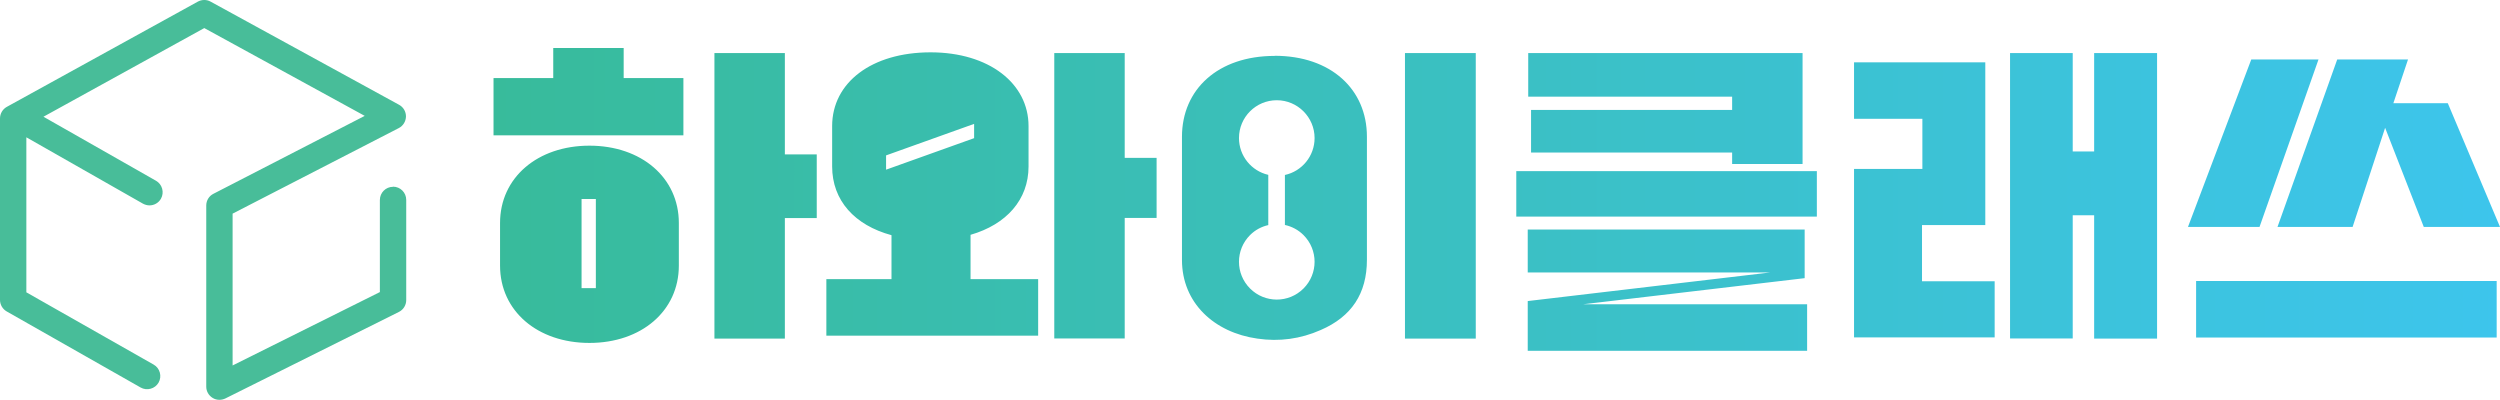
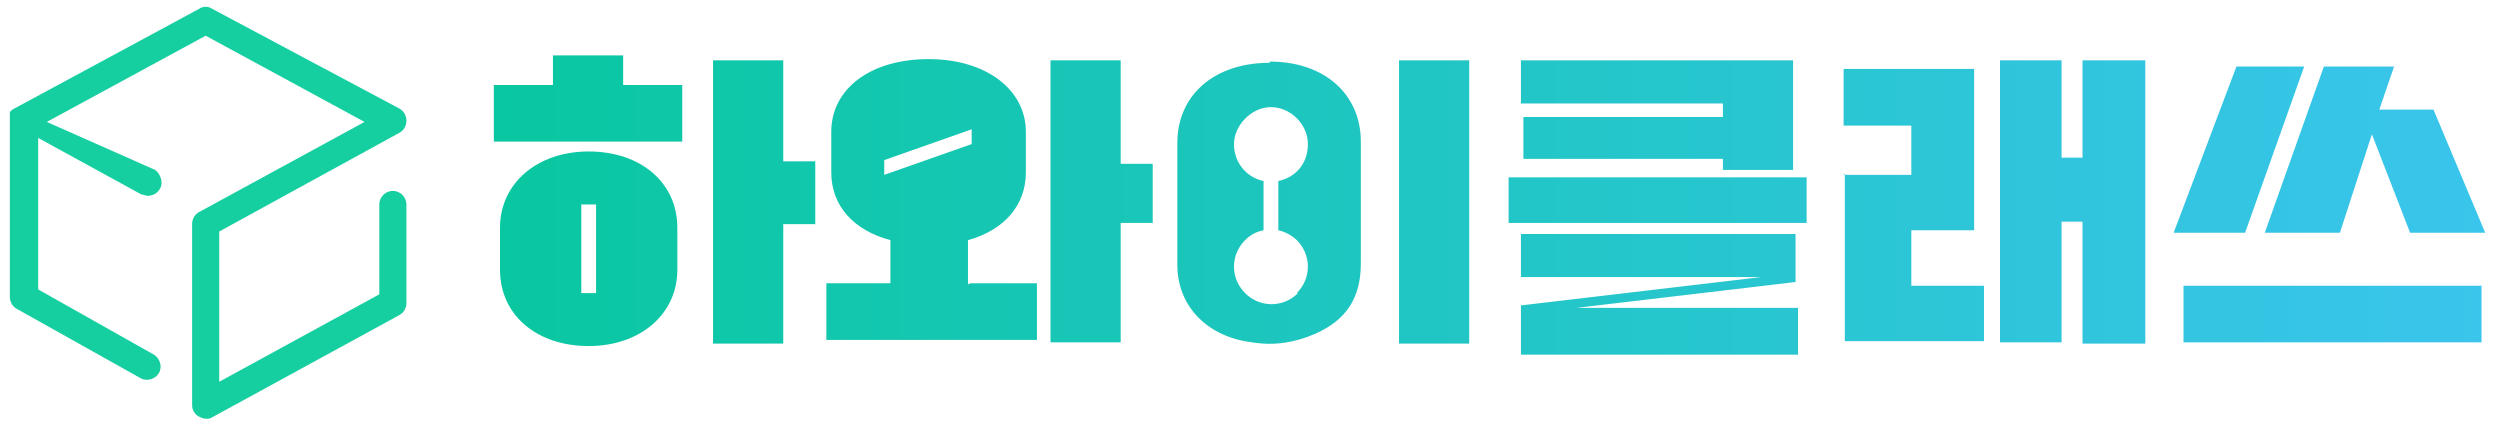
- <svg xmlns="http://www.w3.org/2000/svg" id="Layer_1" viewBox="0 0 203.03 32.47">
+ <svg xmlns="http://www.w3.org/2000/svg" version="1.1" viewBox="0 0 203 35">
  <defs>
    <style>
      .cls-1 {
-         fill: #48bd99;
+         fill: #15cfa0;
      }

      .cls-2 {
        fill: url(#linear-gradient);
      }
    </style>
-     <linearGradient id="linear-gradient" x1="40.08" y1="16.19" x2="203.03" y2="16.19" gradientUnits="userSpaceOnUse">
-       <stop offset="0" stop-color="#38bb9b" />
-       <stop offset="1" stop-color="#3dc5ec" />
+     <linearGradient id="linear-gradient" x1="40.1" y1="16.6" x2="201.8" y2="16.6" gradientUnits="userSpaceOnUse">
+       <stop offset="0" stop-color="#09c7a0" />
+       <stop offset="1" stop-color="#3ac5ec" />
    </linearGradient>
  </defs>
-   <path class="cls-1" d="M31.92,15.17c-.59,0-1.07.48-1.07,1.07v7.48l-11.96,5.96v-12.33l13.5-6.95c.35-.18.57-.54.58-.94,0-.4-.21-.76-.56-.95L17.1.13c-.32-.18-.71-.17-1.03,0L.55,8.68c-.34.19-.55.55-.55.94v14.74c0,.38.21.74.54.93l10.88,6.18c.51.29,1.17.11,1.46-.4.29-.51.11-1.17-.4-1.46l-10.34-5.87v-12.59l9.47,5.39c.17.09.35.14.53.14.37,0,.73-.19.93-.54.29-.51.11-1.17-.4-1.46L3.53,9.48l13.06-7.2,13.03,7.13-12.29,6.33c-.36.18-.58.55-.58.95v14.71c0,.37.19.71.51.91.17.11.37.16.56.16.16,0,.33-.04.48-.11l14.1-7.03c.36-.18.59-.55.59-.96v-8.14c0-.59-.48-1.07-1.07-1.07Z" />
-   <path class="cls-2" d="M55.51,10.99h-15.43v-4.65h4.85v-2.44h5.72v2.44h4.85v4.65ZM47.87,11.83c-4.21,0-7.26,2.59-7.26,6.28v3.46c0,3.69,3.05,6.28,7.26,6.28s7.26-2.59,7.26-6.28v-3.46c0-3.69-3.05-6.28-7.26-6.28ZM48.39,23.4h-1.16v-7.24h1.16v7.24ZM63.74,27.5v-9.79h2.59v-5.17h-2.59V4.31h-5.72v23.19h5.72ZM78.82,22.67v-3.6c2.91-.84,4.71-2.85,4.71-5.55v-3.28c0-3.46-3.2-5.99-7.96-5.99s-7.99,2.44-7.99,5.99v3.28c0,2.76,1.83,4.77,4.82,5.58v3.57h-5.29v4.59h17.2v-4.59h-5.49ZM71.96,13.78v-1.16l7.15-2.56v1.16l-7.15,2.56ZM85.62,4.31h5.72v8.51h2.59v4.88h-2.59v9.79h-5.72V4.31ZM119.85,27.5h-5.75V4.31h5.75v23.19ZM123.14,13.9h24.41v3.69h-24.41v-3.69ZM146.76,24.71v3.78h-22.69v-4.04l19.67-2.32h-19.67v-3.49h22.49v3.95l-17.99,2.12h18.19ZM124.1,4.31h22.29v9.01h-5.72v-.93h-16.33v-3.46h16.33v-1.08h-16.56v-3.55ZM150.57,13.72h5.55v-4.07h-5.55v-4.59h10.66v13.22h-5.14v4.56h5.9v4.56h-11.42v-13.69ZM168.33,17.47v10.02h-5.09V4.31h5.09v7.99h1.74v-7.99h5.11v23.19h-5.11v-10.02h-1.74ZM182.83,4.83h5.46l-4.79,13.6h-5.81l5.14-13.6ZM178.35,22.82h24.41v4.59h-24.41v-4.59ZM195.56,4.83l-1.19,3.55h4.42l4.24,10.05h-6.19l-3.14-8.05-2.64,8.05h-6.1l4.85-13.6h5.75ZM103.52,4.54c-4.62,0-7.53,2.73-7.53,6.57v10c0,3.49,2.62,5.9,6.13,6.39,1.77.26,3.49.03,5.14-.7,2.5-1.08,3.75-2.96,3.75-5.7v-10c0-3.84-2.91-6.57-7.5-6.57ZM105.86,23.43c-1.2,1.2-3.14,1.2-4.34,0s-1.2-3.14,0-4.34c.42-.42.94-.69,1.48-.81v-4.08c-1.36-.31-2.38-1.53-2.38-2.99,0-1.7,1.38-3.07,3.07-3.07s3.07,1.38,3.07,3.07c0,1.47-1.03,2.7-2.41,3v4.06c.55.12,1.08.39,1.51.82,1.2,1.2,1.2,3.14,0,4.34Z" />
+   <g>
+     <g id="Layer_1">
+       <g>
+         <path class="cls-2" d="M55.4,11.5h-15.3v-4.6h4.8v-2.4h5.7v2.4h4.8v4.6ZM47.8,12.3c-4.2,0-7.2,2.6-7.2,6.2v3.4c0,3.7,3,6.2,7.2,6.2s7.2-2.6,7.2-6.2v-3.4c0-3.7-3-6.2-7.2-6.2ZM48.4,23.8h-1.2v-7.2h1.2v7.2ZM63.6,27.9v-9.7h2.6v-5.1h-2.6V4.9h-5.7v23h5.7ZM78.6,23.1v-3.6c2.9-.8,4.7-2.8,4.7-5.5v-3.3c0-3.4-3.2-5.9-7.9-5.9s-7.9,2.4-7.9,5.9v3.3c0,2.7,1.8,4.7,4.8,5.5v3.5h-5.2v4.6h17.1v-4.6h-5.4ZM71.8,14.2v-1.2l7.1-2.5v1.2l-7.1,2.5ZM85.3,4.9h5.7v8.4h2.6v4.8h-2.6v9.7h-5.7V4.9ZM119.3,27.9h-5.7V4.9h5.7v23ZM122.5,14.4h24.2v3.7h-24.2v-3.7ZM146,25.1v3.7h-22.5v-4l19.5-2.3h-19.5v-3.5h22.3v3.9l-17.8,2.1h18ZM123.5,4.9h22.1v8.9h-5.7v-.9h-16.2v-3.4h16.2v-1.1h-16.4v-3.5ZM149.7,14.2h5.5v-4h-5.5v-4.6h10.6v13.1h-5.1v4.5h5.9v4.5h-11.3v-13.6ZM167.4,17.9v9.9h-5V4.9h5v7.9h1.7v-7.9h5.1v23h-5.1v-9.9h-1.7ZM181.7,5.4h5.4l-4.8,13.5h-5.8l5.1-13.5ZM177.3,23.2h24.2v4.6h-24.2v-4.6ZM194.4,5.4l-1.2,3.5h4.4l4.2,10h-6.1l-3.1-8-2.6,8h-6.1l4.8-13.5h5.7ZM103.1,5.1c-4.6,0-7.5,2.7-7.5,6.5v9.9c0,3.5,2.6,5.9,6.1,6.3,1.8.3,3.5,0,5.1-.7,2.5-1.1,3.7-2.9,3.7-5.7v-9.9c0-3.8-2.9-6.5-7.4-6.5ZM105.4,23.8c-1.2,1.2-3.1,1.2-4.3,0s-1.2-3.1,0-4.3c.4-.4.9-.7,1.5-.8v-4c-1.4-.3-2.4-1.5-2.4-3s1.4-3,3-3,3,1.4,3,3-1,2.7-2.4,3v4c.5.1,1.1.4,1.5.8,1.2,1.2,1.2,3.1,0,4.3Z" />
+         <path class="cls-1" d="M31.9,15.5c-.6,0-1.1.5-1.1,1.1v7.3l-13,7.1v-12.2l14.6-8c.4-.2.6-.6.6-1,0-.4-.2-.8-.6-1L17.2.7c-.3-.2-.7-.2-1,0L1,8.9s0,0,0,0c0,0,0,0,0,0,0,0,0,0,0,0,0,0-.1.1-.2.2,0,0,0,0,0,0,0,0,0,0,0,0,0,0,0,0,0,0,0,0,0,0,0,0,0,0,0,0,0,0,0,0,0,0,0,0,0,0,0,0,0,.1,0,0,0,0,0,0,0,0,0,0,0,.1,0,0,0,0,0,0,0,0,0,0,0,.1,0,0,0,0,0,0v14.7c0,.4.2.8.6,1l10,5.6c.5.3,1.2.1,1.5-.4.3-.5.1-1.2-.4-1.5l-9.4-5.3v-12.3l8.4,4.6c.2,0,.3.1.5.1.4,0,.8-.2,1-.6.3-.5,0-1.2-.4-1.5L3.8,9.9l12.9-7,12.9,7-13.4,7.3c-.4.2-.6.6-.6,1v14.7c0,.4.2.7.5.9.2.1.4.2.6.2s.4,0,.5-.1l15.2-8.3c.4-.2.6-.6.6-1v-8c0-.6-.5-1.1-1.1-1.1Z" />
+       </g>
+     </g>
+   </g>
</svg>
